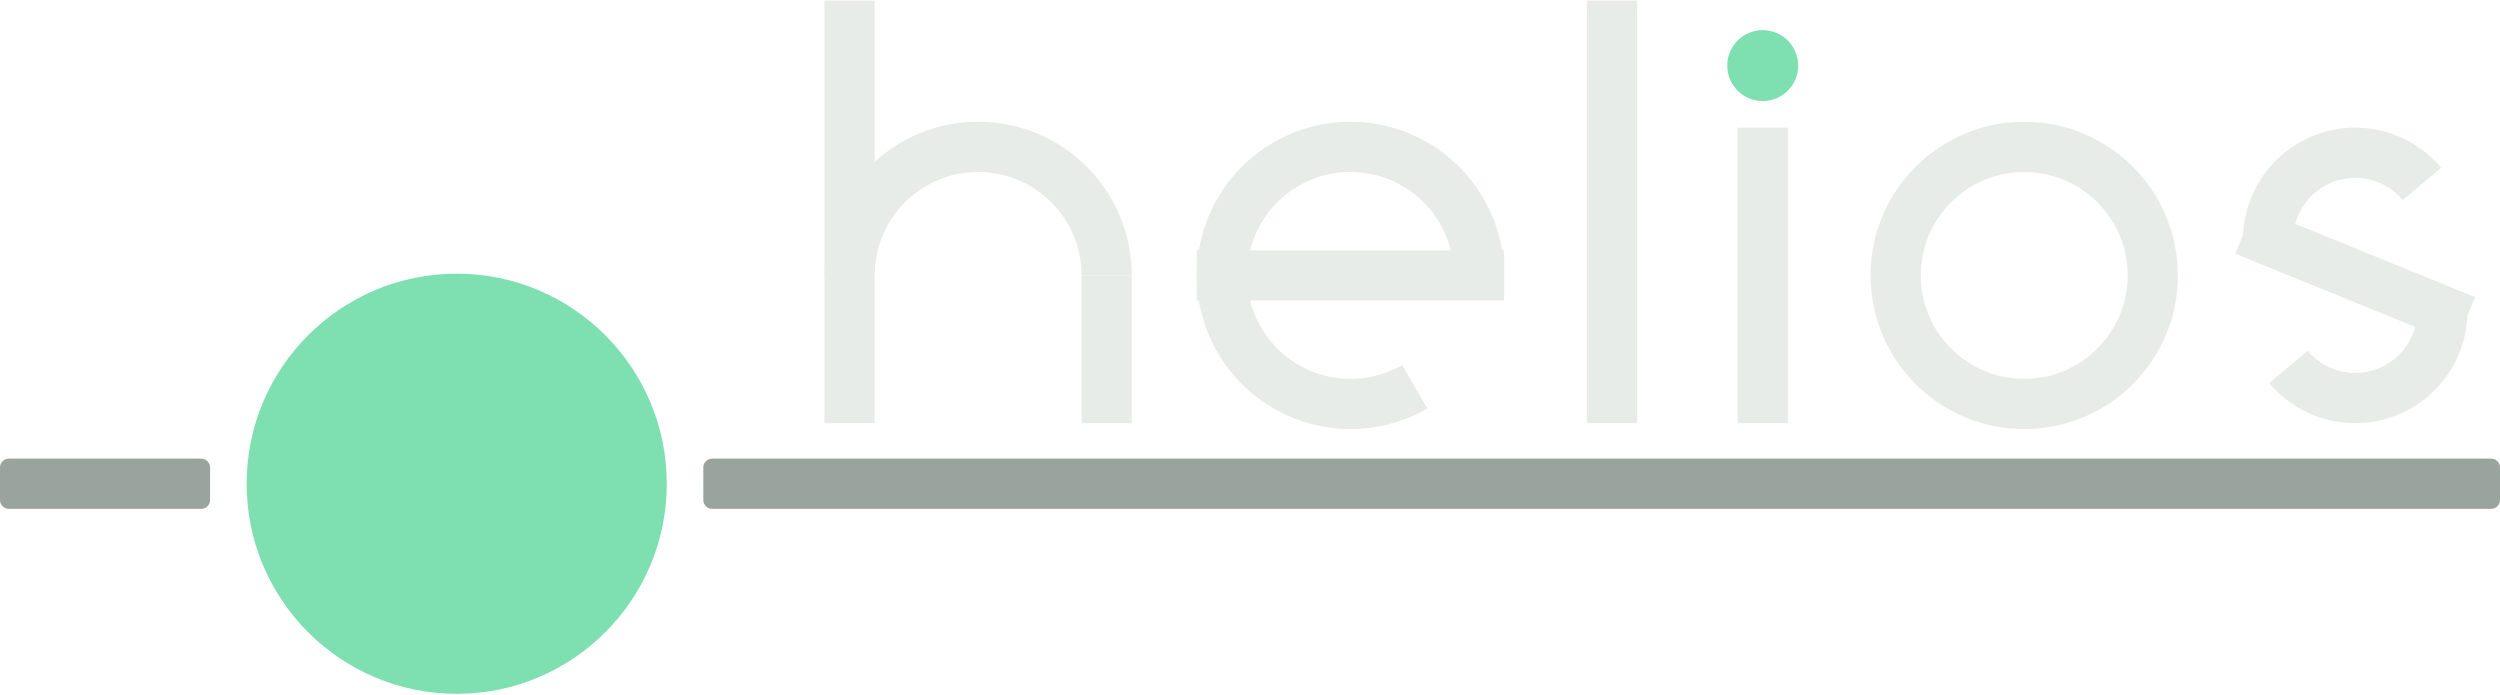
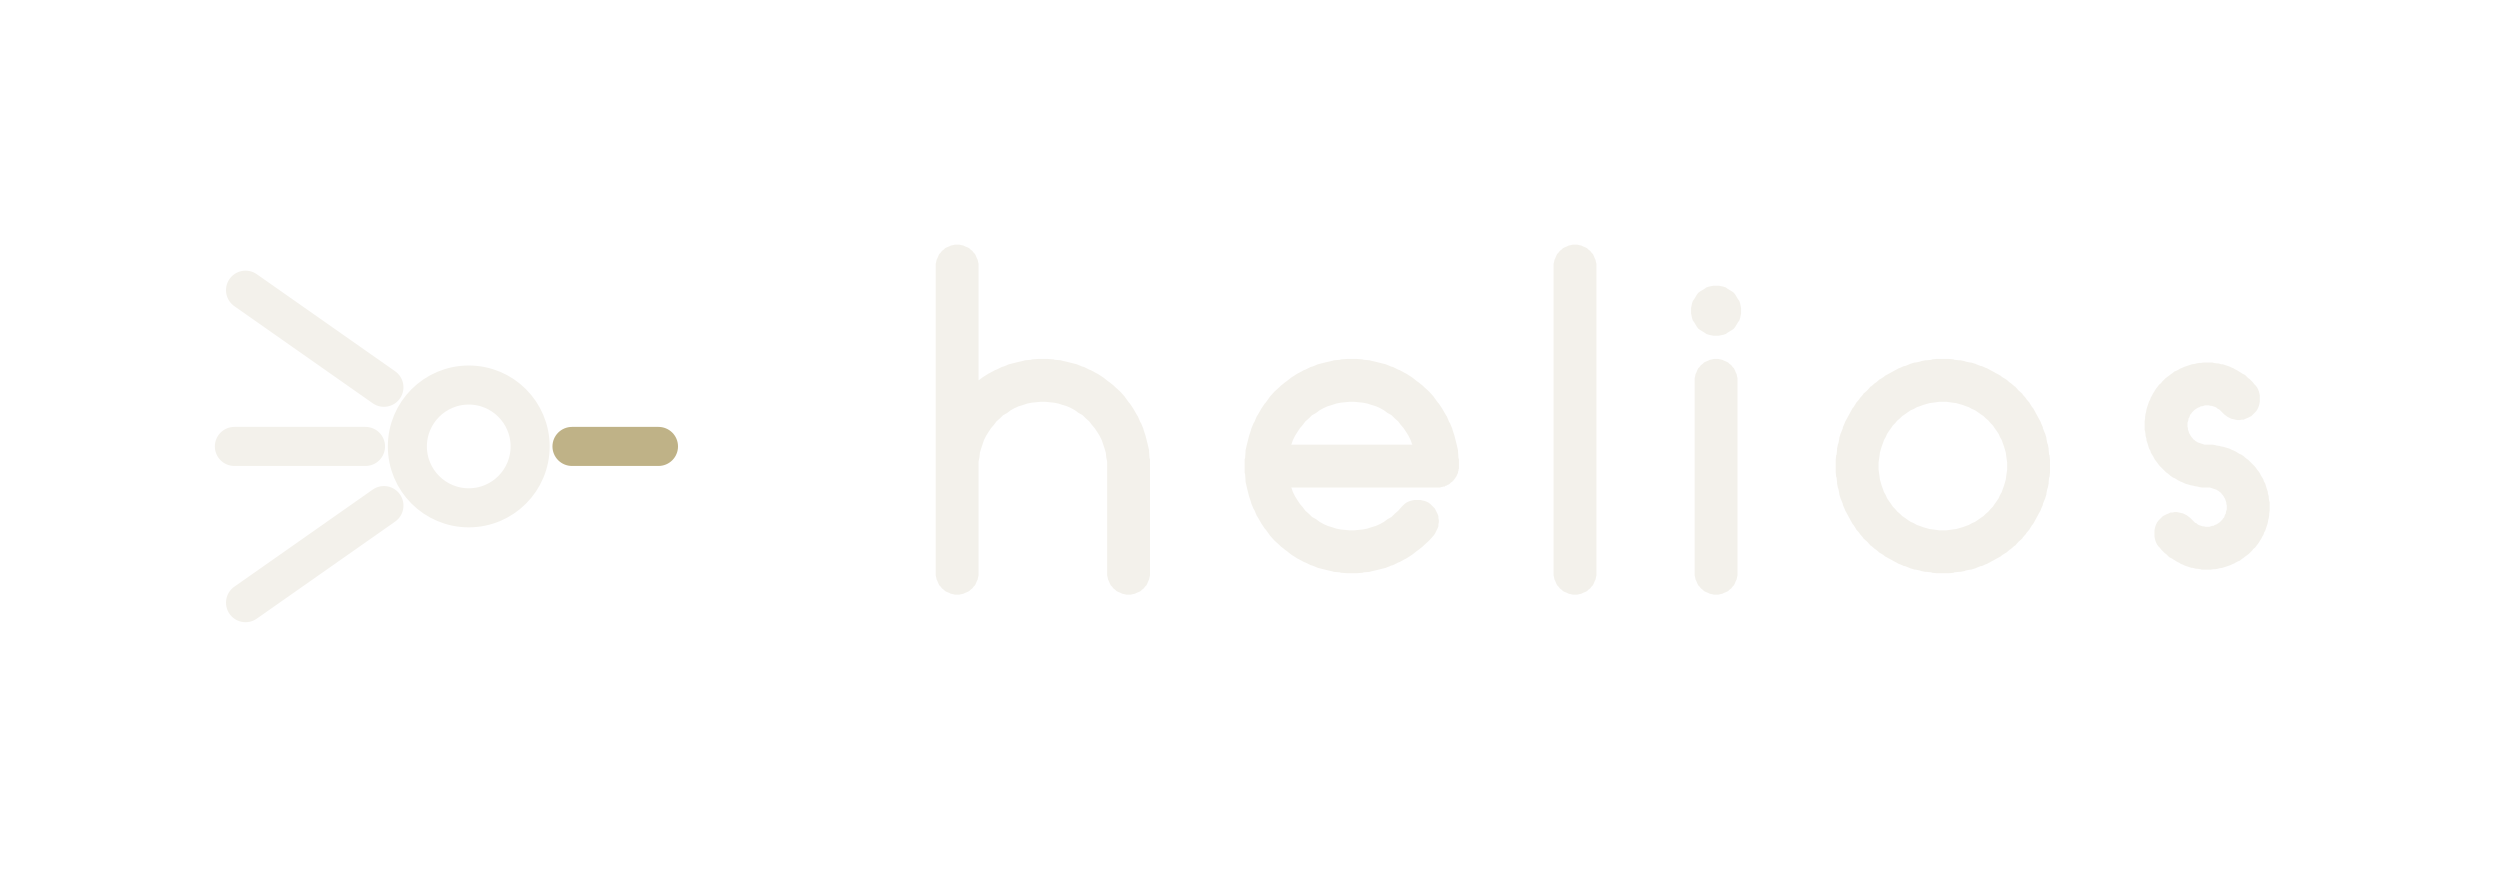
- <svg xmlns="http://www.w3.org/2000/svg" viewBox="0 0 846.0 234.6" width="846" height="235">
-   <rect x="0" y="155.00" width="71.09" height="17.0" rx="3" fill="#9AA49E" />
-   <rect x="238.00" y="155.00" width="608.00" height="17.0" rx="3" fill="#9AA49E" />
-   <circle cx="154.55" cy="163.50" r="71.09" fill="#7EE0B1" />
-   <g transform="translate(262.00,0)">
-     <path fill="#E8ECE9" d="M 17.00 0.00 h 17.00 v 143.00 h -17.00 Z" />
-     <path fill="#E8ECE9" d="M 17.00 93.00 A 52.00 52.00 0 0 1 121.00 93.00 L 104.00 93.00 A 35.00 35.00 0 0 0 34.00 93.00 Z" />
-     <path fill="#E8ECE9" d="M 104.00 93.00 h 17.00 v 50.00 h -17.00 Z" />
-     <path fill="#E8ECE9" d="M 247.00 93.00 A 52.00 52.00 0 1 0 221.00 138.03 L 212.50 123.31 A 35.00 35.00 0 1 1 230.00 93.00 Z" />
-     <path fill="#E8ECE9" d="M 143.00 84.50 h 104.00 v 17.00 h -104.00 Z" />
-     <path fill="#E8ECE9" d="M 275.00 0.00 h 17.00 v 143.00 h -17.00 Z" />
-     <path fill="#E8ECE9" d="M 326.00 43.00 h 17.00 v 100.00 h -17.00 Z" />
-     <path fill="#E8ECE9" d="M 371.00 93.00 A 52.00 52.00 0 1 1 475.00 93.00 A 52.00 52.00 0 1 1 371.00 93.00 Z M 388.00 93.00 A 35.00 35.00 0 1 0 458.00 93.00 A 35.00 35.00 0 1 0 388.00 93.00 Z" />
-     <path fill="#E8ECE9" d="M 564.11 56.57 A 38.00 38.00 0 0 0 497.00 81.00 L 514.00 81.00 A 21.00 21.00 0 0 1 551.09 67.50 Z" />
-     <path fill="#E8ECE9" d="M 494.42 85.67 L 569.17 116.08 L 575.58 100.33 L 500.83 69.92 Z" />
-     <path fill="#E8ECE9" d="M 573.00 105.00 A 38.00 38.00 0 0 1 505.89 129.43 L 518.91 118.50 A 21.00 21.00 0 0 0 556.00 105.00 Z" />
-     <circle cx="334.50" cy="22" r="12" fill="#7EE0B1" />
+ <svg xmlns="http://www.w3.org/2000/svg" viewBox="0 0 560 200">
+   <g transform="translate(40,40.0) scale(1.25)">
+     <circle cx="52" cy="48" r="11" fill="none" stroke="#F3F1EB" stroke-width="7" />
+     <path d="M12 20 36.8 37.4M10 48 33.5 48M12 76 36.8 58.6" fill="none" stroke="#F3F1EB" stroke-width="7" stroke-linecap="round" stroke-linejoin="round" />
+     <path d="M70.5 48 86 48" fill="none" stroke="#BFB287" stroke-width="7" stroke-linecap="round" stroke-linejoin="round" />
+   </g>
+   <g fill="#F3F1EB" transform="translate(200,128.4)">
+     <g transform="translate(0.00,0) scale(0.1,-0.1)">
+       <path d="M96 -5V0V688V693L97 697L98 702L100 706L102 711L104 715L107 718L110 722L114 725L117 728L121 730L126 732L130 734L135 735L139 736H144H149L153 735L158 734L162 732L167 730L171 728L174 725L178 722L181 718L184 715L186 711L188 706L190 702L191 697L192 693V688V432L200 438L203 440L214 447L218 449L229 455L232 456L244 462L248 463L260 468L264 469L276 472L280 473L293 476L296 477L309 478L312 479L326 480H329H343H346L360 479L363 478L376 477L379 476L392 473L396 472L408 469L412 468L424 463L428 462L440 456L443 455L454 449L458 447L469 440L472 438L482 430L485 428L495 420L498 417L508 408L510 406L519 396L521 393L529 382L531 380L539 368L540 366L547 354L549 351L554 339L556 336L561 324L562 320L566 308L567 304L570 292L571 288L574 275V272L575 258L576 255V242V241V240V0V-5L575 -9L574 -14L572 -18L570 -23L568 -27L565 -30L562 -34L558 -37L555 -40L551 -42L546 -44L542 -46L537 -47L533 -48H528H523L519 -47L514 -46L510 -44L505 -42L501 -40L498 -37L494 -34L491 -30L488 -27L486 -23L484 -18L482 -14L481 -9L480 -5V0V239V250L478 260L477 270L474 280L471 289L468 298L463 308L458 316L452 325L446 332L440 340L432 347L425 354L416 359L408 365L399 370L390 374L380 377L371 380L361 382L351 383L341 384H331L321 383L311 382L301 380L292 377L282 374L273 370L264 365L256 359L247 354L240 347L232 340L226 332L220 325L214 316L209 308L204 298L201 289L198 280L195 270L194 260L192 250V239V0V-5L191 -9L190 -14L188 -18L186 -23L184 -27L181 -30L178 -34L174 -37L171 -40L167 -42L162 -44L158 -46L153 -47L149 -48H144H139L135 -47L130 -46L126 -44L121 -42L117 -40L114 -37L110 -34L107 -30L104 -27L102 -23L100 -18L98 -14L97 -9Z" />
+     </g>
+     <g transform="translate(69.20,0) scale(0.1,-0.1)">
+       <path d="M96 240V242V255L97 258L98 272V275L101 288L102 292L105 304L106 308L110 320L111 324L116 336L118 339L123 351L125 354L132 366L133 368L141 380L143 382L151 393L153 396L162 406L164 408L174 417L177 420L187 428L190 430L200 438L203 440L214 447L218 449L229 455L232 456L244 462L248 463L260 468L264 469L276 472L280 473L293 476L296 477L309 478L312 479L326 480H329H343H346L360 479L363 478L376 477L379 476L392 473L396 472L408 469L412 468L424 463L428 462L440 456L443 455L454 449L458 447L469 440L472 438L482 430L485 428L495 420L498 417L508 408L510 406L519 396L521 393L529 382L531 380L539 368L540 366L547 354L549 351L554 339L556 336L561 324L562 320L566 308L567 304L570 292L571 288L574 275V272L575 258L576 255V242V241V240V238V237V236V235V234L575 232V231V229L574 228V227V226V225L573 223V222H572V220L571 219V218L570 217V216L569 215L568 214V213L567 212L566 211V210H565L564 208L563 207H562V206L561 205L560 204H559L558 203L557 202L556 201L555 200L553 199L552 198H551L549 197L548 196H547H546L545 195L544 194H543H542H540L539 193H538H537H536L534 192H533H531H530H529H528H200L201 191L204 182L209 172L214 164L220 155L226 148L232 140L240 133L247 126L256 121L264 115L273 110L282 106L292 103L301 100L311 98L321 97L331 96H341L351 97L361 98L371 100L380 103L390 106L399 110L408 115L416 121L425 126L432 133L440 140L448 149L451 152L454 155L458 158L462 160L467 162L471 163L476 164H480H485H490L494 163L499 162L504 160L508 158L512 155L515 152L518 149L522 145L524 141L526 137L528 133L530 128V124L531 119V114L530 110V105L528 100L526 96L524 92L522 88L519 84L510 74L508 72L498 63L495 60L485 52L482 50L472 42L469 40L458 33L454 31L443 25L440 24L428 18L424 17L412 12L408 11L396 8L392 7L379 4L376 3L363 2L360 1L346 0H343H329H326L312 1L309 2L296 3L293 4L280 7L276 8L264 11L260 12L248 17L244 18L232 24L229 25L218 31L214 33L203 40L200 42L190 50L187 52L177 60L174 63L164 72L162 74L153 84L151 87L143 98L141 100L133 112L132 114L125 126L123 129L118 141L116 144L111 156L110 160L106 172L105 176L102 188L101 192L98 205V208L97 222L96 225V238ZM200 288H472L471 289L468 298L463 308L458 316L452 325L446 332L440 340L432 347L425 354L416 359L408 365L399 370L390 374L380 377L371 380L361 382L351 383L341 384H331L321 383L311 382L301 380L292 377L282 374L273 370L264 365L256 359L247 354L240 347L232 340L226 332L220 325L214 316L209 308L204 298L201 289Z" />
+     </g>
+     <g transform="translate(138.40,0) scale(0.1,-0.1)">
+       <path d="M96 0V688V693L97 697L98 702L100 706L102 711L104 715L107 718L110 722L114 725L117 728L121 730L126 732L130 734L135 735L139 736H144H149L153 735L158 734L162 732L167 730L171 728L174 725L178 722L181 718L184 715L186 711L188 706L190 702L191 697L192 693V688V0V-5L191 -9L190 -14L188 -18L186 -23L184 -27L181 -30L178 -34L174 -37L171 -40L167 -42L162 -44L158 -46L153 -47L149 -48H144H139L135 -47L130 -46L126 -44L121 -42L117 -40L114 -37L110 -34L107 -30L104 -27L102 -23L100 -18L98 -14L97 -9L96 -5Z" />
+     </g>
+     <g transform="translate(169.20,0) scale(0.1,-0.1)">
+       <path d="M208 594V588V582L207 577L206 572L204 566L201 562L198 557L195 552L192 548L188 545L183 542L178 539L174 536L168 534L163 533L158 532H152H146L141 533L136 534L130 536L126 539L121 542L116 545L112 548L109 552L106 557L103 562L100 566L98 572L97 577L96 582V588V594L97 599L98 604L100 610L103 614L106 619L109 624L112 628L116 631L121 634L126 637L130 640L136 642L141 643L146 644H152H158L163 643L168 642L174 640L178 637L183 634L188 631L192 628L195 624L198 619L201 614L204 610L206 604L207 599ZM104 -5V0V432V437L105 441L106 446L108 450L110 455L112 459L115 462L118 466L122 469L125 472L129 474L134 476L138 478L143 479L147 480H152H157L161 479L166 478L170 476L175 474L179 472L182 469L186 466L189 462L192 459L194 455L196 450L198 446L199 441L200 437V432V0V-5L199 -9L198 -14L196 -18L194 -23L192 -27L189 -30L186 -34L182 -37L179 -40L175 -42L170 -44L166 -46L161 -47L157 -48H152H147L143 -47L138 -46L134 -44L129 -42L125 -40L122 -37L118 -34L115 -30L112 -27L110 -23L108 -18L106 -14L105 -9Z" />
+     </g>
+     <g transform="translate(201.60,0) scale(0.1,-0.1)">
+       <path d="M576 241V239V229V226L575 216L574 214L573 204V201L571 191L570 189L568 179V177L565 167L564 165L560 155V153L556 144L555 141L550 132L549 130L544 121L543 119L538 110L536 108L531 100L530 98L523 90L522 88L515 80L514 78L506 71L505 70L498 62L496 61L488 54L486 53L478 46L476 45L468 40L466 38L457 33L455 32L446 27L444 26L435 21L432 20L423 16H421L411 12L409 11L399 8H397L387 6L385 5L375 3H372L362 2L360 1L350 0H347H337H335H325H322L312 1L310 2L300 3H297L287 5L285 6L275 8H273L263 11L261 12L251 16H249L240 20L237 21L228 26L226 27L217 32L215 33L206 38L204 40L196 45L194 46L186 53L184 54L176 61L174 62L167 70L166 71L158 78L157 80L150 88L149 90L142 98L141 100L136 108L134 110L129 119L128 121L123 130L122 132L117 141L116 144L112 153V155L108 165L107 167L104 177V179L102 189L101 191L99 201V204L98 214L97 216L96 226V229V239V241V251V254L97 264L98 266L99 276V279L101 289L102 291L104 301V303L107 313L108 315L112 325V327L116 336L117 339L122 348L123 350L128 359L129 361L134 370L136 372L141 380L142 382L149 390L150 392L157 400L158 402L166 409L167 410L174 418L176 419L184 426L186 427L194 434L196 435L204 440L206 442L215 447L217 448L226 453L228 454L237 459L240 460L249 464H251L261 468L263 469L273 472H275L285 474L287 475L297 477H300L310 478L312 479L322 480H325H335H337H347H350L360 479L362 478L372 477H375L385 475L387 474L397 472H399L409 469L411 468L421 464H423L432 460L435 459L444 454L446 453L455 448L457 447L466 442L468 440L476 435L478 434L486 427L488 426L496 419L498 418L505 410L506 409L514 402L515 400L522 392L523 390L530 382L531 380L536 372L538 370L543 361L544 359L549 350L550 348L555 339L556 336L560 327V325L564 315L565 313L568 303V301L570 291L571 289L573 279V276L574 266L575 264L576 254V251ZM480 240V248L479 255L478 262L477 270L475 277L473 284L470 292L468 298L464 305L461 312L457 318L452 325L448 331L443 336L438 342L432 347L427 352L421 356L414 361L408 365L401 368L394 372L388 374L380 377L373 379L366 381L358 382L351 383L344 384H336H328L321 383L314 382L306 381L299 379L292 377L284 374L278 372L271 368L264 365L258 361L251 356L245 352L240 347L234 342L229 336L224 331L220 325L215 318L211 312L208 305L204 298L202 292L199 284L197 277L195 270L194 262L193 255L192 248V240V232L193 225L194 218L195 210L197 203L199 196L202 188L204 182L208 175L211 168L215 162L220 155L224 149L229 144L234 138L240 133L245 128L251 124L258 119L264 115L271 112L278 108L284 106L292 103L299 101L306 99L314 98L321 97L328 96H336H344L351 97L358 98L366 99L373 101L380 103L388 106L394 108L401 112L408 115L414 119L421 124L427 128L432 133L438 138L443 144L448 149L452 155L457 162L461 168L464 175L468 182L470 188L473 196L475 203L477 210L478 218L479 225L480 232Z" />
+     </g>
+     <g transform="translate(270.80,0) scale(0.1,-0.1)">
+       <path d="M336 430 338 428 342 423 345 420 348 416 350 412 352 407 353 403 354 398V393V389V384L353 379L352 375L350 370L348 366L345 362L342 359L339 356L335 352L331 350L327 348L322 346L318 344H313L309 343H304L299 344L295 345L290 346L286 348L282 350L278 353L274 356L271 359L268 362L265 365L263 367L260 368L258 370L255 372L252 373L249 374L246 375H243L240 376H237H234H231L228 375L225 374H222L219 372L216 371L214 370L211 368L208 366L206 364L204 362L202 360L200 357L198 355L197 352L196 349L194 346V343L193 340L192 337V334V331V328L193 325V322L194 319L195 316L196 313L198 310L199 308L201 305L203 303L205 300L208 298L210 296L212 295L215 293L218 292L221 291L224 290L227 289L230 288H233H238H244H248L254 287L257 286L264 285L267 284L273 283L276 282L283 280L286 279L292 276L295 275L301 272L304 270L309 267L312 266L318 262L320 260L325 256L328 254L333 249L335 247L340 242L342 240L346 235L348 232L352 227L354 224L357 218L359 215L362 210L363 206L366 201L367 198L369 191L370 188L372 182V179L374 172V169L375 162L376 159V153V149V143V140L375 133V130L374 123L373 120L372 114L371 110L369 104L368 101L366 95L364 92L362 86L360 83L357 77L355 74L352 69L350 66L346 61L344 58L339 54L337 51L332 46L330 44L325 40L322 38L317 34L314 32L309 28L306 27L300 24L297 22L292 20L288 18L282 16L279 15L273 13L270 12L263 11L260 10L254 9H250L244 8H240H234H230H224L221 9L214 10H211L204 12H201L195 14L192 15L186 17L182 19L177 21L174 23L168 26L165 28L160 31L157 33L151 36L149 38L144 43L141 45L136 50L134 52L130 57L127 60L124 64L122 68L120 73L119 77L118 82V87V91V96L119 101L120 105L122 110L124 114L127 118L130 121L133 124L137 128L141 130L145 132L150 134L154 136H159L163 137H168L173 136L177 135L182 134L186 132L190 130L194 127L198 124L201 121L204 118L207 115L209 113L212 112L214 110L217 108L220 107L223 106L226 105H229L232 104H235H238H241L244 105L247 106H250L253 108L256 109L258 110L261 112L264 114L266 116L268 118L270 120L272 123L274 125L275 128L276 131L278 134V137L279 140L280 143V146V149V152L279 155V158L278 161L277 164L276 167L274 170L273 172L271 175L269 177L267 180L264 182L262 184L260 185L257 187L254 188L251 189L248 190L245 191L242 192H239H234H228H224L218 193L215 194L208 195L205 196L199 197L196 198L189 200L186 201L180 204L177 205L171 208L168 210L163 213L160 214L154 218L152 220L147 224L144 226L139 231L137 233L132 238L130 240L126 245L124 248L120 253L118 256L115 262L113 265L110 270L109 274L106 279L105 282L103 289L102 292L100 298V301L98 308V311L97 318L96 321V327V331V337V340L97 347V350L98 357L99 360L100 366L101 370L103 376L104 379L106 385L108 388L110 394L112 397L115 403L117 406L120 411L122 414L126 419L128 422L133 426L135 429L140 434L142 436L147 440L150 442L155 446L158 448L163 452L166 453L172 456L175 458L180 460L184 462L190 464L193 465L199 467L202 468L209 469L212 470L218 471H222L228 472H232H238H242H248L251 471L258 470H261L268 468H271L277 466L280 465L286 463L290 461L295 459L298 457L304 454L307 452L312 449L315 447L321 444L323 442L328 437L331 435Z" />
+     </g>
  </g>
</svg>
